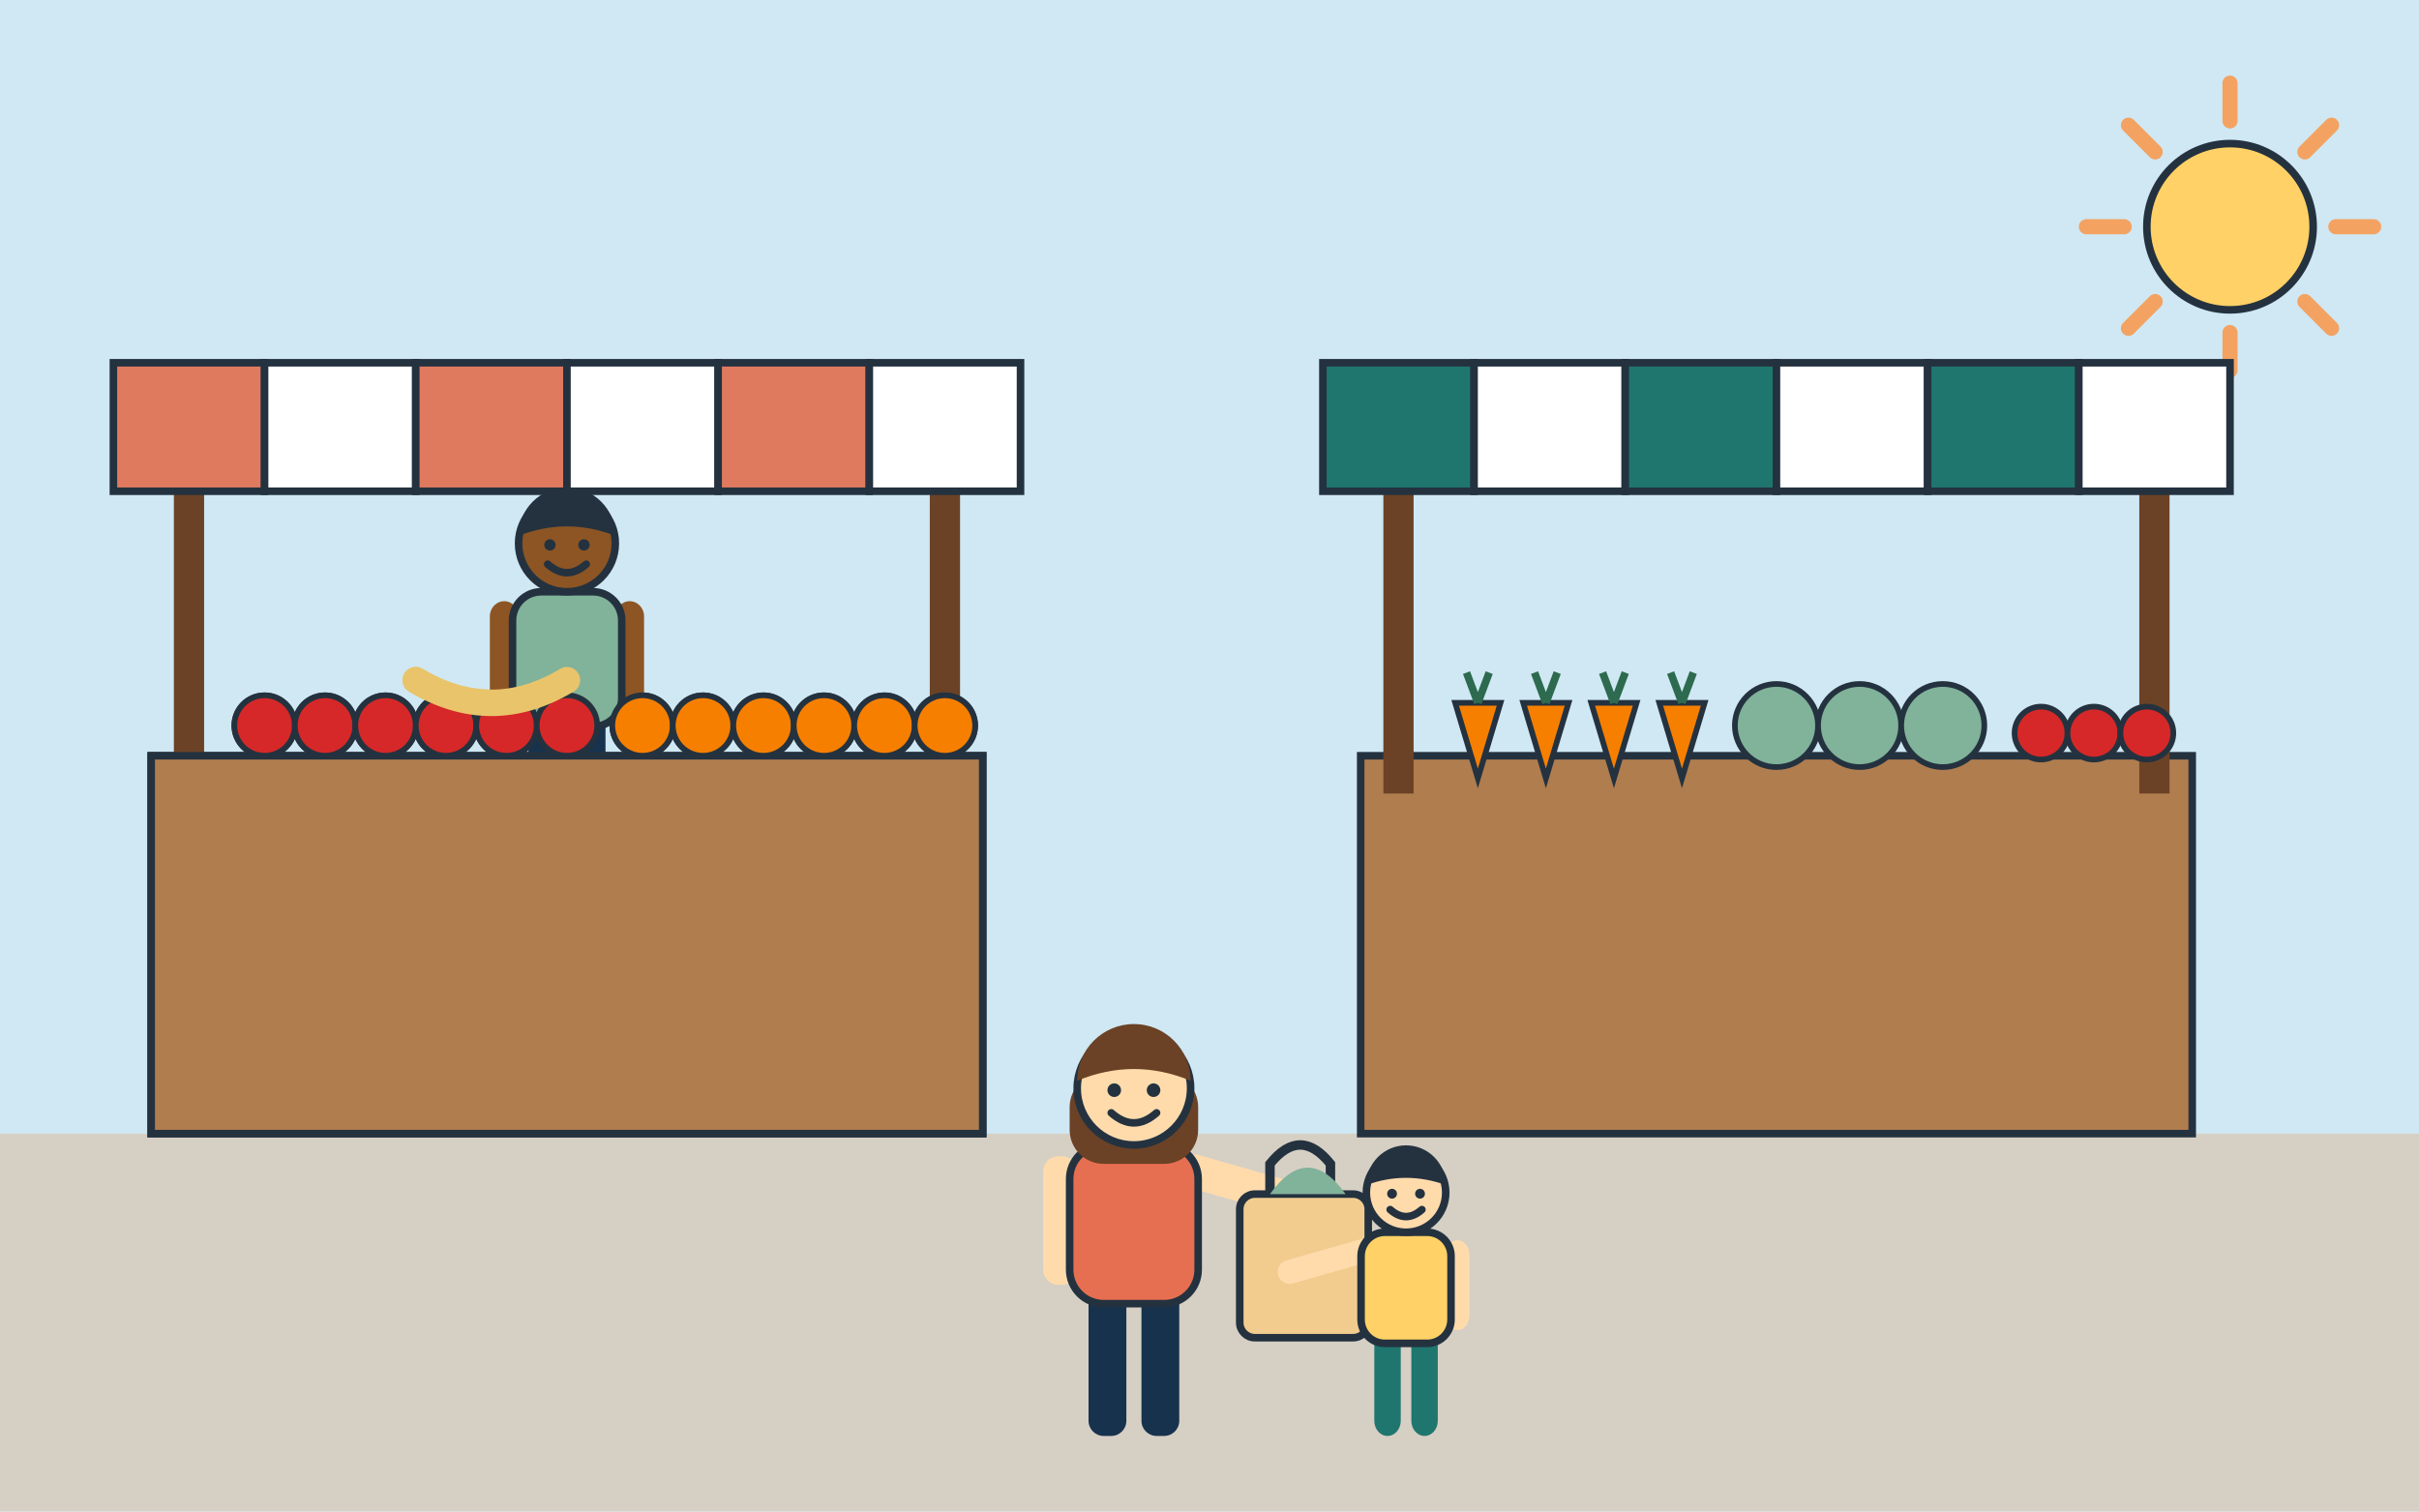
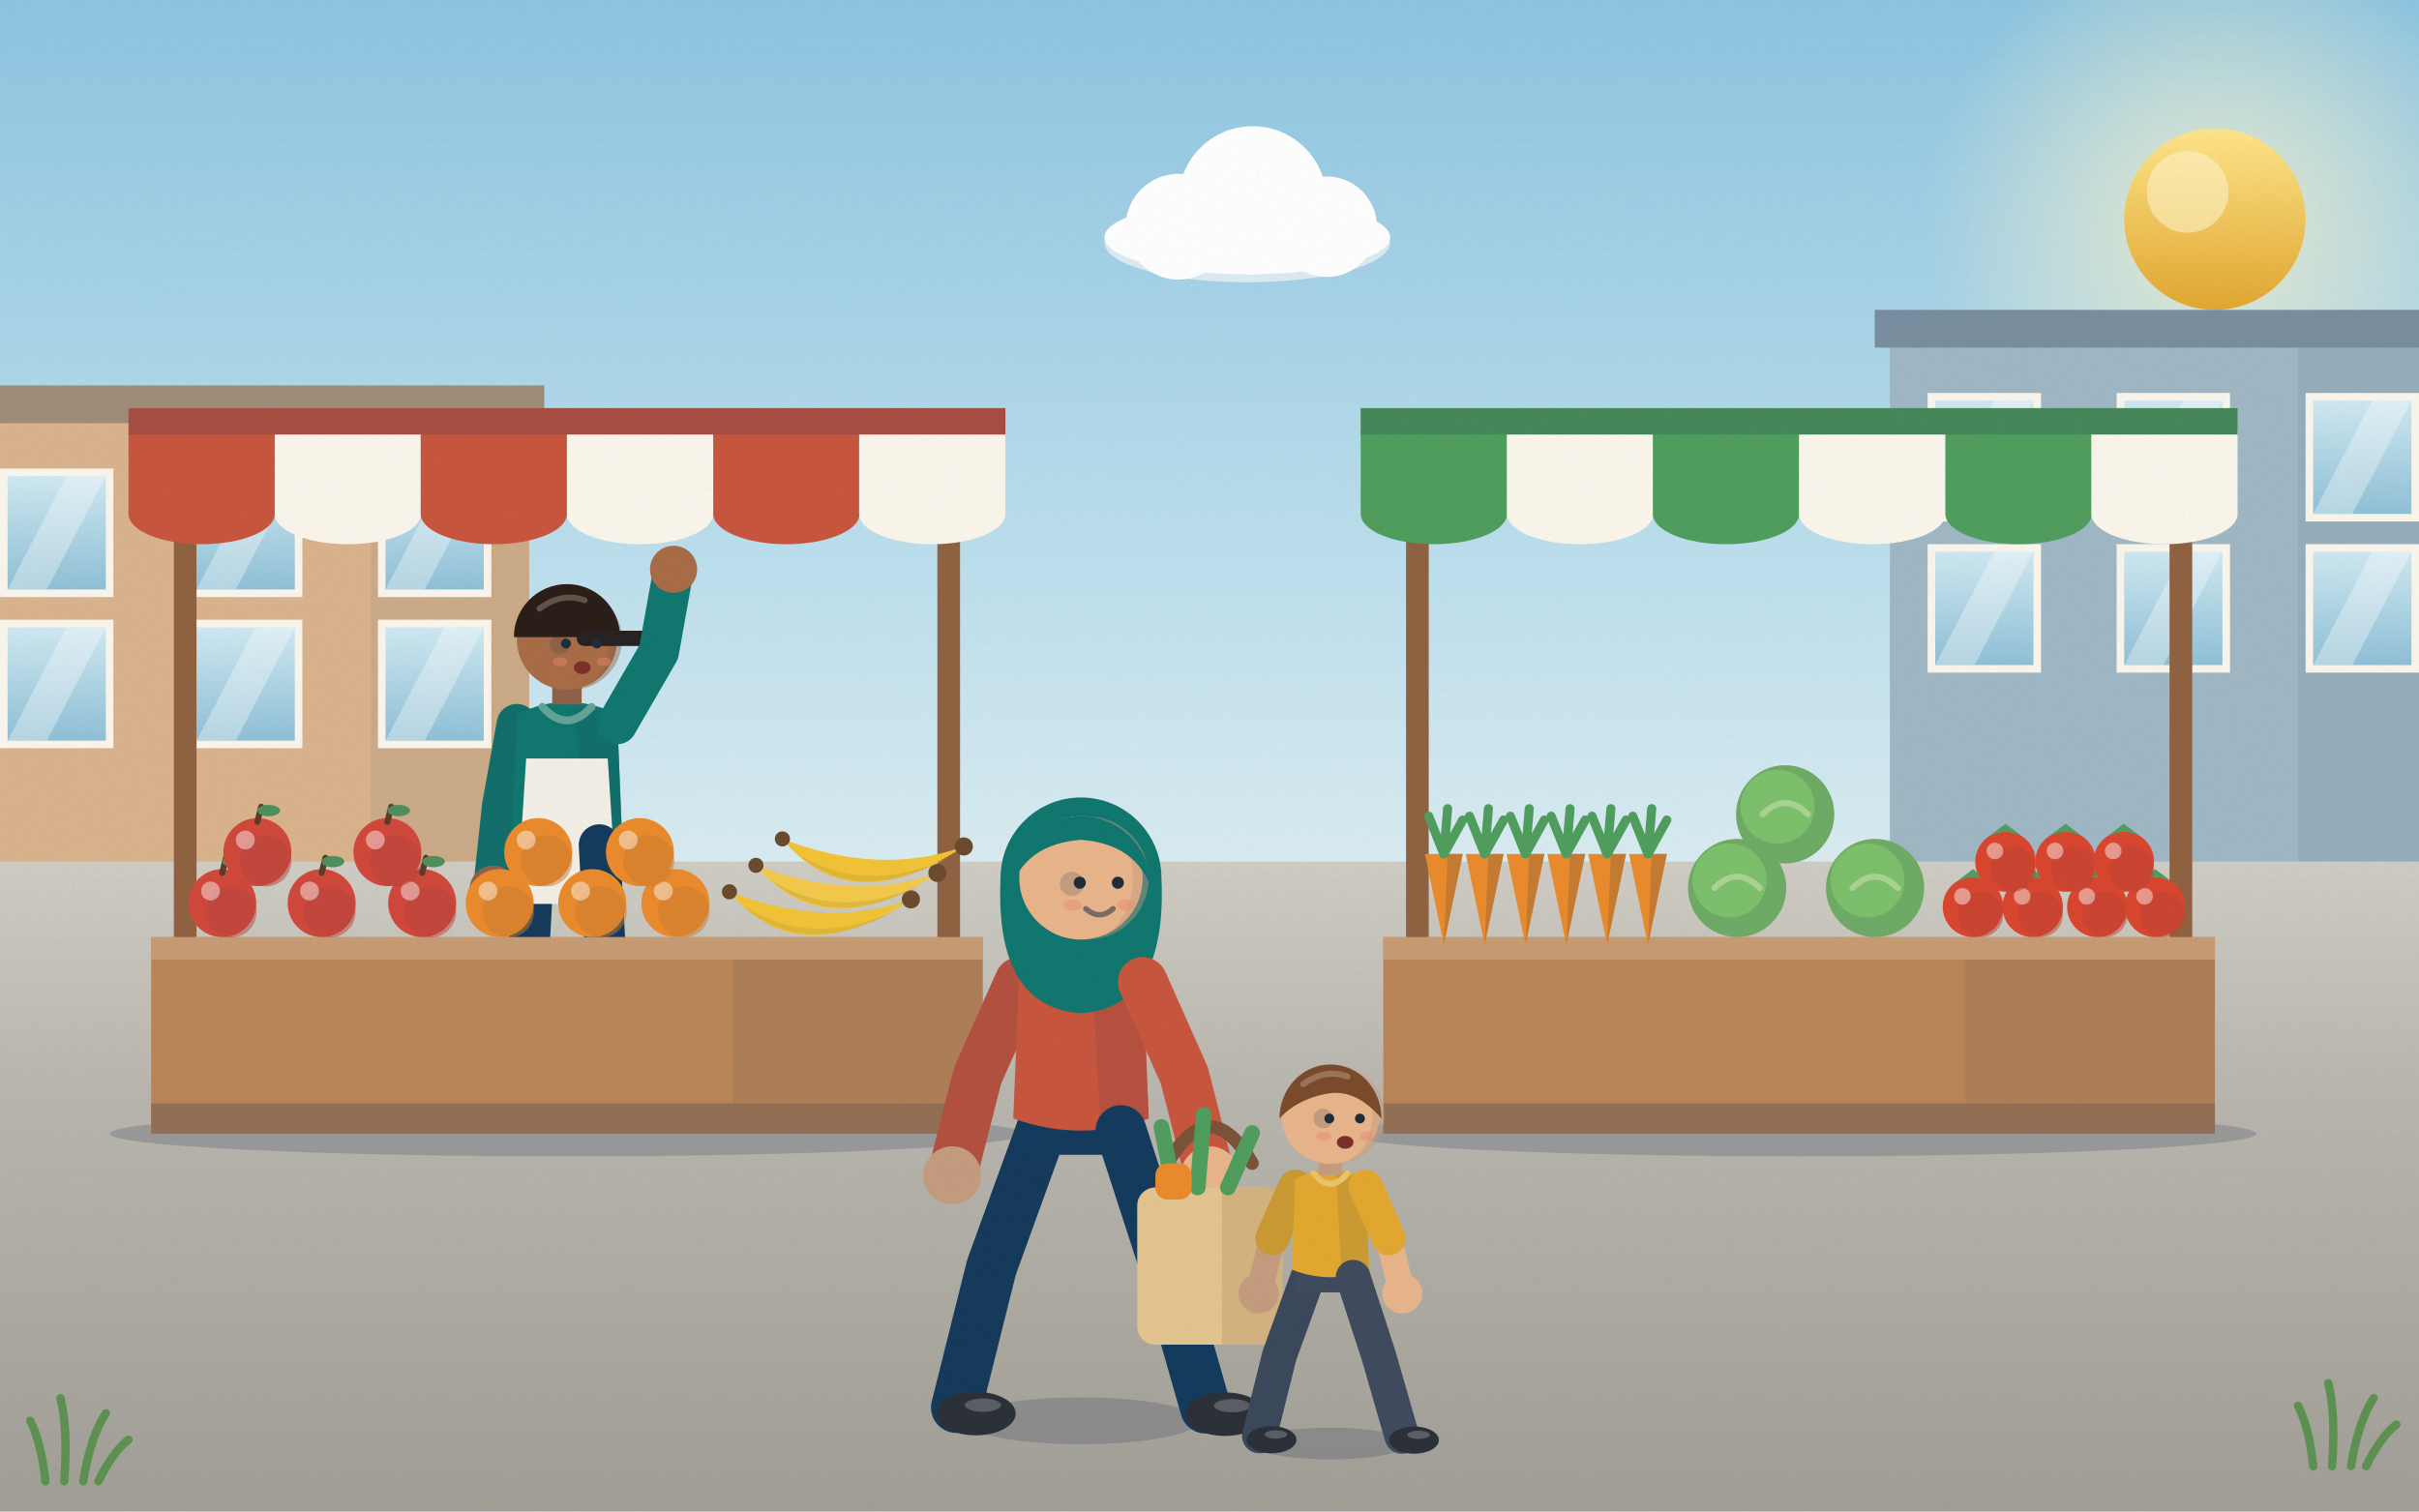
<svg xmlns="http://www.w3.org/2000/svg" viewBox="0 0 640 400" width="640" height="400" role="img">
-   <rect width="640" height="400" fill="#cfe8f3" />
-   <rect y="300" width="640" height="100" fill="#d6cfc4" />
-   <line x1="590" y1="32" x2="590" y2="22" stroke="#f4a261" stroke-width="4" stroke-linecap="round" transform="rotate(0 590 60)" />
-   <line x1="590" y1="32" x2="590" y2="22" stroke="#f4a261" stroke-width="4" stroke-linecap="round" transform="rotate(45 590 60)" />
-   <line x1="590" y1="32" x2="590" y2="22" stroke="#f4a261" stroke-width="4" stroke-linecap="round" transform="rotate(90 590 60)" />
-   <line x1="590" y1="32" x2="590" y2="22" stroke="#f4a261" stroke-width="4" stroke-linecap="round" transform="rotate(135 590 60)" />
-   <line x1="590" y1="32" x2="590" y2="22" stroke="#f4a261" stroke-width="4" stroke-linecap="round" transform="rotate(180 590 60)" />
-   <line x1="590" y1="32" x2="590" y2="22" stroke="#f4a261" stroke-width="4" stroke-linecap="round" transform="rotate(225 590 60)" />
-   <line x1="590" y1="32" x2="590" y2="22" stroke="#f4a261" stroke-width="4" stroke-linecap="round" transform="rotate(270 590 60)" />
-   <line x1="590" y1="32" x2="590" y2="22" stroke="#f4a261" stroke-width="4" stroke-linecap="round" transform="rotate(315 590 60)" />
-   <circle cx="590" cy="60" r="22" fill="#ffd166" stroke="#24323f" stroke-width="2" />
-   <rect x="40" y="200" width="220" height="100" fill="#b07d4f" stroke="#24323f" stroke-width="2" />
-   <rect x="46" y="120" width="8" height="90" fill="#6b4226" />
-   <rect x="246" y="120" width="8" height="90" fill="#6b4226" />
-   <rect x="30" y="96" width="40" height="34" fill="#e07a5f" stroke="#24323f" stroke-width="2" />
-   <rect x="70" y="96" width="40" height="34" fill="#ffffff" stroke="#24323f" stroke-width="2" />
-   <rect x="110" y="96" width="40" height="34" fill="#e07a5f" stroke="#24323f" stroke-width="2" />
-   <rect x="150" y="96" width="40" height="34" fill="#ffffff" stroke="#24323f" stroke-width="2" />
-   <rect x="190" y="96" width="40" height="34" fill="#e07a5f" stroke="#24323f" stroke-width="2" />
-   <rect x="230" y="96" width="40" height="34" fill="#ffffff" stroke="#24323f" stroke-width="2" />
-   <rect x="360" y="200" width="220" height="100" fill="#b07d4f" stroke="#24323f" stroke-width="2" />
-   <rect x="366" y="120" width="8" height="90" fill="#6b4226" />
-   <rect x="566" y="120" width="8" height="90" fill="#6b4226" />
-   <rect x="350" y="96" width="40" height="34" fill="#1f766f" stroke="#24323f" stroke-width="2" />
-   <rect x="390" y="96" width="40" height="34" fill="#ffffff" stroke="#24323f" stroke-width="2" />
-   <rect x="430" y="96" width="40" height="34" fill="#1f766f" stroke="#24323f" stroke-width="2" />
-   <rect x="470" y="96" width="40" height="34" fill="#ffffff" stroke="#24323f" stroke-width="2" />
-   <rect x="510" y="96" width="40" height="34" fill="#1f766f" stroke="#24323f" stroke-width="2" />
-   <rect x="550" y="96" width="40" height="34" fill="#ffffff" stroke="#24323f" stroke-width="2" />
-   <circle cx="70" cy="192" r="8" fill="#d62828" stroke="#24323f" stroke-width="1.5" />
-   <circle cx="170" cy="192" r="8" fill="#f77f00" stroke="#24323f" stroke-width="1.5" />
-   <circle cx="86" cy="192" r="8" fill="#d62828" stroke="#24323f" stroke-width="1.5" />
-   <circle cx="186" cy="192" r="8" fill="#f77f00" stroke="#24323f" stroke-width="1.5" />
-   <circle cx="102" cy="192" r="8" fill="#d62828" stroke="#24323f" stroke-width="1.5" />
-   <circle cx="202" cy="192" r="8" fill="#f77f00" stroke="#24323f" stroke-width="1.5" />
-   <circle cx="118" cy="192" r="8" fill="#d62828" stroke="#24323f" stroke-width="1.5" />
-   <circle cx="218" cy="192" r="8" fill="#f77f00" stroke="#24323f" stroke-width="1.5" />
-   <circle cx="134" cy="192" r="8" fill="#d62828" stroke="#24323f" stroke-width="1.5" />
-   <circle cx="234" cy="192" r="8" fill="#f77f00" stroke="#24323f" stroke-width="1.5" />
-   <circle cx="150" cy="192" r="8" fill="#d62828" stroke="#24323f" stroke-width="1.5" />
-   <circle cx="250" cy="192" r="8" fill="#f77f00" stroke="#24323f" stroke-width="1.5" />
-   <path d="M110 180 q20 12 40 0" stroke="#e9c46a" stroke-width="7" fill="none" stroke-linecap="round" />
-   <polygon points="385,186 397,186 391,206" fill="#f77f00" stroke="#24323f" stroke-width="1.5" />
-   <path d="M391 186 l-3 -8 M391 186 l3 -8" stroke="#2d6a4f" stroke-width="2" />
-   <polygon points="403,186 415,186 409,206" fill="#f77f00" stroke="#24323f" stroke-width="1.5" />
-   <path d="M409 186 l-3 -8 M409 186 l3 -8" stroke="#2d6a4f" stroke-width="2" />
-   <polygon points="421,186 433,186 427,206" fill="#f77f00" stroke="#24323f" stroke-width="1.5" />
-   <path d="M427 186 l-3 -8 M427 186 l3 -8" stroke="#2d6a4f" stroke-width="2" />
-   <polygon points="439,186 451,186 445,206" fill="#f77f00" stroke="#24323f" stroke-width="1.5" />
-   <path d="M445 186 l-3 -8 M445 186 l3 -8" stroke="#2d6a4f" stroke-width="2" />
-   <circle cx="470" cy="192" r="11" fill="#81b29a" stroke="#24323f" stroke-width="1.5" />
-   <circle cx="540" cy="194" r="7" fill="#d62828" stroke="#24323f" stroke-width="1.5" />
-   <circle cx="492" cy="192" r="11" fill="#81b29a" stroke="#24323f" stroke-width="1.5" />
-   <circle cx="554" cy="194" r="7" fill="#d62828" stroke="#24323f" stroke-width="1.5" />
-   <circle cx="514" cy="192" r="11" fill="#81b29a" stroke="#24323f" stroke-width="1.5" />
-   <circle cx="568" cy="194" r="7" fill="#d62828" stroke="#24323f" stroke-width="1.5" />
-   <rect x="139.8" y="188.0" width="8.5" height="34.0" rx="4" fill="#17324d" />
-   <rect x="151.7" y="188.0" width="8.5" height="34.0" rx="4" fill="#17324d" />
-   <rect x="129.6" y="159.1" width="7.6" height="28.9" rx="4" fill="#8d5524" />
-   <rect x="162.8" y="159.1" width="7.6" height="28.9" rx="4" fill="#8d5524" />
-   <rect x="135.6" y="156.6" width="28.9" height="35.7" rx="7.6" fill="#81b29a" stroke="#24323f" stroke-width="2" />
-   <circle cx="150.0" cy="143.8" r="12.8" fill="#8d5524" stroke="#24323f" stroke-width="2" />
-   <path d="M137.2 141.8 A12.8 12.8 0 0 1 162.8 141.8 Q150.0 136.8 137.2 141.8Z" fill="#24323f" />
-   <circle cx="145.5" cy="144.2" r="1.5" fill="#24323f" />
-   <circle cx="154.5" cy="144.2" r="1.5" fill="#24323f" />
-   <path d="M144.9 149.3 Q150.0 153.8 155.1 149.3" stroke="#24323f" stroke-width="2" fill="none" stroke-linecap="round" />
-   <rect x="40" y="200" width="220" height="100" fill="#b07d4f" stroke="#24323f" stroke-width="2" />
-   <circle cx="70" cy="192" r="8" fill="#d62828" stroke="#24323f" stroke-width="1.5" />
-   <circle cx="170" cy="192" r="8" fill="#f77f00" stroke="#24323f" stroke-width="1.5" />
-   <circle cx="86" cy="192" r="8" fill="#d62828" stroke="#24323f" stroke-width="1.5" />
-   <circle cx="186" cy="192" r="8" fill="#f77f00" stroke="#24323f" stroke-width="1.5" />
-   <circle cx="102" cy="192" r="8" fill="#d62828" stroke="#24323f" stroke-width="1.5" />
-   <circle cx="202" cy="192" r="8" fill="#f77f00" stroke="#24323f" stroke-width="1.5" />
-   <circle cx="118" cy="192" r="8" fill="#d62828" stroke="#24323f" stroke-width="1.5" />
-   <circle cx="218" cy="192" r="8" fill="#f77f00" stroke="#24323f" stroke-width="1.5" />
-   <circle cx="134" cy="192" r="8" fill="#d62828" stroke="#24323f" stroke-width="1.5" />
-   <circle cx="234" cy="192" r="8" fill="#f77f00" stroke="#24323f" stroke-width="1.5" />
-   <circle cx="150" cy="192" r="8" fill="#d62828" stroke="#24323f" stroke-width="1.5" />
-   <circle cx="250" cy="192" r="8" fill="#f77f00" stroke="#24323f" stroke-width="1.5" />
-   <path d="M110 180 q20 12 40 0" stroke="#e9c46a" stroke-width="7" fill="none" stroke-linecap="round" />
-   <rect x="288.0" y="340.0" width="10.0" height="40.0" rx="4" fill="#17324d" />
-   <rect x="302.0" y="340.0" width="10.0" height="40.0" rx="4" fill="#17324d" />
-   <rect x="276.0" y="306.0" width="9.0" height="34.0" rx="4" fill="#ffdbac" />
-   <line x1="316.0" y1="310.0" x2="344.0" y2="318.0" stroke="#ffdbac" stroke-width="9.0" stroke-linecap="round" />
-   <rect x="283.0" y="303.0" width="34.0" height="42.0" rx="9.0" fill="#e76f51" stroke="#24323f" stroke-width="2" />
-   <rect x="283.0" y="284.0" width="34.0" height="24.0" rx="9.0" fill="#6b4226" />
-   <circle cx="300.0" cy="288.0" r="15.0" fill="#ffdbac" stroke="#24323f" stroke-width="2" />
-   <path d="M285.0 286.0 A15.0 15.0 0 0 1 315.0 286.0 Q300.0 279.8 285.0 286.0Z" fill="#6b4226" />
-   <circle cx="294.8" cy="288.5" r="1.8" fill="#24323f" />
-   <circle cx="305.2" cy="288.5" r="1.8" fill="#24323f" />
-   <path d="M294.0 294.5 Q300.0 299.8 306.0 294.5" stroke="#24323f" stroke-width="2" fill="none" stroke-linecap="round" />
-   <path d="M336 318 l0 -10 q8 -10 16 0 l0 10" stroke="#24323f" stroke-width="2.5" fill="none" />
-   <rect x="328" y="316" width="34" height="38" rx="4" fill="#f2cc8f" stroke="#24323f" stroke-width="2" />
-   <path d="M336 316 q10 -14 20 0" fill="#81b29a" />
-   <rect x="363.6" y="352.0" width="7.0" height="28.0" rx="4" fill="#1f766f" />
-   <rect x="373.4" y="352.0" width="7.0" height="28.0" rx="4" fill="#1f766f" />
-   <line x1="360.8" y1="331.0" x2="341.2" y2="336.6" stroke="#ffdbac" stroke-width="6.3" stroke-linecap="round" />
-   <rect x="382.5" y="328.2" width="6.3" height="23.8" rx="4" fill="#ffdbac" />
-   <rect x="360.1" y="326.1" width="23.8" height="29.4" rx="6.3" fill="#ffd166" stroke="#24323f" stroke-width="2" />
-   <circle cx="372.0" cy="315.6" r="10.5" fill="#ffdbac" stroke="#24323f" stroke-width="2" />
-   <path d="M361.5 313.6 A10.5 10.5 0 0 1 382.5 313.6 Q372.0 309.8 361.5 313.6Z" fill="#24323f" />
-   <circle cx="368.3" cy="315.9" r="1.3" fill="#24323f" />
-   <circle cx="375.7" cy="315.9" r="1.3" fill="#24323f" />
-   <path d="M367.8 320.1 Q372.0 323.8 376.2 320.1" stroke="#24323f" stroke-width="2" fill="none" stroke-linecap="round" />
+   <defs>
+     <filter id="grain" x="0" y="0" width="100%" height="100%">
+       <feTurbulence type="fractalNoise" baseFrequency=".9" numOctaves="2" seed="7" stitchTiles="stitch" />
+       <feColorMatrix values="0 0 0 0 .1  0 0 0 0 .12  0 0 0 0 .16  0 0 0 .55 0" />
+       <feComposite in2="SourceGraphic" operator="in" />
+     </filter>
+     <linearGradient id="lg1" x1="0" y1="0" x2="0" y2="1">
+       <stop offset="0" stop-color="#8ec5e0" />
+       <stop offset="0.6" stop-color="#bfe0ee" />
+       <stop offset="1" stop-color="#e4f1f2" />
+     </linearGradient>
+     <radialGradient id="rg2" cx="0.5" cy="0.5" r="0.5">
+       <stop offset="0" stop-color="#fff4c9" stop-opacity="0.75" />
+       <stop offset="1" stop-color="#fff4c9" stop-opacity="0" />
+     </radialGradient>
+     <linearGradient id="lg3" x1="0" y1="0" x2="0" y2="1">
+       <stop offset="0" stop-color="#ffe58a" />
+       <stop offset="1" stop-color="#e2a72e" />
+     </linearGradient>
+     <linearGradient id="lg4" x1="0" y1="0" x2="0" y2="1">
+       <stop offset="0" stop-color="#cfe9f2" />
+       <stop offset="1" stop-color="#8fc0d6" />
+     </linearGradient>
+     <linearGradient id="lg5" x1="0" y1="0" x2="0" y2="1">
+       <stop offset="0" stop-color="#cfe9f2" />
+       <stop offset="1" stop-color="#8fc0d6" />
+     </linearGradient>
+     <linearGradient id="lg6" x1="0" y1="0" x2="0" y2="1">
+       <stop offset="0" stop-color="#cfe9f2" />
+       <stop offset="1" stop-color="#8fc0d6" />
+     </linearGradient>
+     <linearGradient id="lg7" x1="0" y1="0" x2="0" y2="1">
+       <stop offset="0" stop-color="#cfe9f2" />
+       <stop offset="1" stop-color="#8fc0d6" />
+     </linearGradient>
+     <linearGradient id="lg8" x1="0" y1="0" x2="0" y2="1">
+       <stop offset="0" stop-color="#cfe9f2" />
+       <stop offset="1" stop-color="#8fc0d6" />
+     </linearGradient>
+     <linearGradient id="lg9" x1="0" y1="0" x2="0" y2="1">
+       <stop offset="0" stop-color="#cfe9f2" />
+       <stop offset="1" stop-color="#8fc0d6" />
+     </linearGradient>
+     <linearGradient id="lg10" x1="0" y1="0" x2="0" y2="1">
+       <stop offset="0" stop-color="#cfe9f2" />
+       <stop offset="1" stop-color="#8fc0d6" />
+     </linearGradient>
+     <linearGradient id="lg11" x1="0" y1="0" x2="0" y2="1">
+       <stop offset="0" stop-color="#cfe9f2" />
+       <stop offset="1" stop-color="#8fc0d6" />
+     </linearGradient>
+     <linearGradient id="lg12" x1="0" y1="0" x2="0" y2="1">
+       <stop offset="0" stop-color="#cfe9f2" />
+       <stop offset="1" stop-color="#8fc0d6" />
+     </linearGradient>
+     <linearGradient id="lg13" x1="0" y1="0" x2="0" y2="1">
+       <stop offset="0" stop-color="#cfe9f2" />
+       <stop offset="1" stop-color="#8fc0d6" />
+     </linearGradient>
+     <linearGradient id="lg14" x1="0" y1="0" x2="0" y2="1">
+       <stop offset="0" stop-color="#cfe9f2" />
+       <stop offset="1" stop-color="#8fc0d6" />
+     </linearGradient>
+     <linearGradient id="lg15" x1="0" y1="0" x2="0" y2="1">
+       <stop offset="0" stop-color="#cfe9f2" />
+       <stop offset="1" stop-color="#8fc0d6" />
+     </linearGradient>
+     <linearGradient id="lg16" x1="0" y1="0" x2="0" y2="1">
+       <stop offset="0" stop-color="#cfccc4" />
+       <stop offset="0.35" stop-color="#b9b6ae" />
+       <stop offset="1" stop-color="#a19e96" />
+     </linearGradient>
+   </defs>
+   <g stroke-linejoin="round" stroke-linecap="round">
+     <rect x="0" y="0" width="640" height="260" fill="url(#lg1)" />
+     <g>
+       <circle cx="586" cy="58" r="76.8" fill="url(#rg2)" />
+       <circle cx="586" cy="58" r="24" fill="url(#lg3)" />
+       <circle cx="578.8" cy="50.8" r="10.8" fill="#fff6cf" opacity=".55" />
+     </g>
+     <g transform="translate(330 60) scale(0.7)">
+       <ellipse cx="0" cy="6" rx="54" ry="15" fill="#dcebf2" />
+       <circle cx="-26" cy="0" r="20" fill="#ffffff" />
+       <circle cx="2" cy="-10" r="28" fill="#ffffff" />
+       <circle cx="30" cy="0" r="19" fill="#ffffff" />
+       <ellipse cx="0" cy="4" rx="54" ry="14" fill="#ffffff" />
+       <ellipse cx="-6" cy="-16" rx="14" ry="8" fill="#ffffff" opacity=".8" />
+     </g>
+     <ellipse cx="65" cy="230" rx="84.0" ry="6" fill="#1c2f4a" opacity="0.18" />
+     <rect x="-10" y="110" width="150" height="120" fill="#d9b38c" />
+     <rect x="98" y="110" width="42.0" height="120" fill="#c2a384" opacity=".6" />
+     <rect x="-14" y="102" width="158" height="10" fill="#a08b78" />
+     <rect x="0" y="124" width="30" height="34" fill="#fbf6ec" />
+     <rect x="2" y="126" width="26" height="30" fill="url(#lg4)" />
+     <path d="M2 156 L17.6 126 L28 126 L12.4 156Z" fill="#ffffff" opacity=".35" />
+     <rect x="50" y="124" width="30" height="34" fill="#fbf6ec" />
+     <rect x="52" y="126" width="26" height="30" fill="url(#lg5)" />
+     <path d="M52 156 L67.6 126 L78 126 L62.4 156Z" fill="#ffffff" opacity=".35" />
+     <rect x="100" y="124" width="30" height="34" fill="#fbf6ec" />
+     <rect x="102" y="126" width="26" height="30" fill="url(#lg6)" />
+     <path d="M102 156 L117.6 126 L128 126 L112.4 156Z" fill="#ffffff" opacity=".35" />
+     <rect x="0" y="164" width="30" height="34" fill="#fbf6ec" />
+     <rect x="2" y="166" width="26" height="30" fill="url(#lg7)" />
+     <path d="M2 196 L17.6 166 L28 166 L12.4 196Z" fill="#ffffff" opacity=".35" />
+     <rect x="50" y="164" width="30" height="34" fill="#fbf6ec" />
+     <rect x="52" y="166" width="26" height="30" fill="url(#lg8)" />
+     <path d="M52 196 L67.6 166 L78 166 L62.4 196Z" fill="#ffffff" opacity=".35" />
+     <rect x="100" y="164" width="30" height="34" fill="#fbf6ec" />
+     <rect x="102" y="166" width="26" height="30" fill="url(#lg9)" />
+     <path d="M102 196 L117.6 166 L128 166 L112.4 196Z" fill="#ffffff" opacity=".35" />
+     <ellipse cx="575" cy="230" rx="84.0" ry="6" fill="#1c2f4a" opacity="0.18" />
+     <rect x="500" y="90" width="150" height="140" fill="#9fb7c4" />
+     <rect x="608" y="90" width="42.0" height="140" fill="#8fa7b5" opacity=".6" />
+     <rect x="496" y="82" width="158" height="10" fill="#788e9f" />
+     <rect x="510" y="104" width="30" height="34" fill="#fbf6ec" />
+     <rect x="512" y="106" width="26" height="30" fill="url(#lg10)" />
+     <path d="M512 136 L527.6 106 L538 106 L522.4 136Z" fill="#ffffff" opacity=".35" />
+     <rect x="560" y="104" width="30" height="34" fill="#fbf6ec" />
+     <rect x="562" y="106" width="26" height="30" fill="url(#lg11)" />
+     <path d="M562 136 L577.6 106 L588 106 L572.4 136Z" fill="#ffffff" opacity=".35" />
+     <rect x="610" y="104" width="30" height="34" fill="#fbf6ec" />
+     <rect x="612" y="106" width="26" height="30" fill="url(#lg12)" />
+     <path d="M612 136 L627.6 106 L638 106 L622.4 136Z" fill="#ffffff" opacity=".35" />
+     <rect x="510" y="144" width="30" height="34" fill="#fbf6ec" />
+     <rect x="512" y="146" width="26" height="30" fill="url(#lg13)" />
+     <path d="M512 176 L527.6 146 L538 146 L522.4 176Z" fill="#ffffff" opacity=".35" />
+     <rect x="560" y="144" width="30" height="34" fill="#fbf6ec" />
+     <rect x="562" y="146" width="26" height="30" fill="url(#lg14)" />
+     <path d="M562 176 L577.6 146 L588 146 L572.4 176Z" fill="#ffffff" opacity=".35" />
+     <rect x="610" y="144" width="30" height="34" fill="#fbf6ec" />
+     <rect x="612" y="146" width="26" height="30" fill="url(#lg15)" />
+     <path d="M612 176 L627.6 146 L638 146 L622.4 176Z" fill="#ffffff" opacity=".35" />
+     <rect x="0" y="228" width="640" height="172" fill="url(#lg16)" />
+     <ellipse cx="150" cy="300" rx="121.0" ry="6" fill="#1c2f4a" opacity="0.2" />
+     <rect x="46" y="130" width="6" height="170" fill="#8f6140" />
+     <rect x="248" y="130" width="6" height="170" fill="#8f6140" />
+     <ellipse cx="150" cy="286" rx="26.8" ry="5.4" fill="#1c2f4a" opacity="0.2" />
+     <g transform="translate(150 286) scale(1.3) translate(0 0)">
+       <path d="M-6.6 -48L-7.9 -24.0L-9.1 -0.1" fill="none" stroke="#13395a" stroke-width="8.4" stroke-linecap="round" stroke-linejoin="round" />
+       <ellipse cx="-5.9" cy="0.9" rx="6.6" ry="3.6" fill="#2a2f38" />
+       <ellipse cx="-4.7" cy="-0.5" rx="3" ry="1.1" fill="#ffffff" opacity=".22" />
+       <path d="M-10.2 -72.6L-13.2 -55.9L-15.0 -39.0" fill="none" stroke="#116d6a" stroke-width="8.2" stroke-linecap="round" stroke-linejoin="round" />
+       <circle cx="-15.0" cy="-39.0" r="4.8" fill="#8f6046" />
+       <rect x="-10.2" y="-54" width="20.5" height="10" fill="#123a5c" />
+       <path d="M-10.2 -74.6 Q0 -79.6 10.2 -74.6 L11.2 -50 Q0 -46 -11.2 -50Z" fill="#0f766e" />
+       <path d="M1.7 -75.6 Q10.2 -75.6 10.2 -74.6 L11.2 -50 Q5.0 -48 3.3 -48Z" fill="#116b68" opacity=".7" />
+       <path d="M-5.0 -76.1 Q0 -70.6 5.0 -76.1" fill="none" stroke="#63a396" stroke-width="1.6" />
+       <path d="M-8.3 -65.6 L8.3 -65.6 L10.2 -36 L-10.2 -36Z" fill="#f4efe6" />
+       <rect x="-3" y="-82.6" width="6" height="6" fill="#8f6046" />
+       <circle cx="0" cy="-89.8" r="10.2" fill="#a86b45" />
+       <path d="M1.0 -100 A10.2 10.2 0 0 1 1.0 -79.6 A7.6 10.2 0 0 0 1.0 -100Z" fill="#8f6046" opacity=".45" />
+       <circle cx="-1.5" cy="-88.8" r="2.0" fill="#8f6046" />
+       <path d="M-10.8 -90.3 A10.8 10.8 0 0 1 10.8 -90.3Z" fill="#2a1d17" />
+       <rect x="2.0" y="-91.6" width="15.8" height="3.1" fill="#272121" rx="1.5" />
+       <path d="M-5.6 -96.1 Q-1.0 -99.5 3.6 -97.8" fill="none" stroke="#8a7f71" stroke-width="1.2" opacity=".55" />
+       <circle cx="-0.2" cy="-89.0" r="1.0" fill="#1d2b3a" />
+       <circle cx="6.1" cy="-89.0" r="1.0" fill="#1d2b3a" />
+       <ellipse cx="-1.4" cy="-85.3" rx="1.5" ry="0.9" fill="#e98a6c" opacity=".45" />
+       <ellipse cx="7.5" cy="-85.3" rx="1.5" ry="0.9" fill="#e98a6c" opacity=".45" />
+       <ellipse cx="3.1" cy="-84.1" rx="1.7" ry="1.3" fill="#7a2f2a" />
+       <path d="M6.6 -48L7.9 -24.0L9.1 -0.1" fill="none" stroke="#123a5c" stroke-width="8.4" stroke-linecap="round" stroke-linejoin="round" />
+       <ellipse cx="12.3" cy="0.9" rx="6.6" ry="3.6" fill="#2b2f36" />
+       <ellipse cx="13.5" cy="-0.5" rx="3" ry="1.1" fill="#ffffff" opacity=".22" />
+       <path d="M10.2 -72.6L18.7 -87.3L21.7 -104.1" fill="none" stroke="#0f766e" stroke-width="8.2" stroke-linecap="round" stroke-linejoin="round" />
+       <circle cx="21.7" cy="-104.1" r="4.8" fill="#a86b45" />
+     </g>
+     <path d="M34 114 h38.7 v22 a19.3 8 0 0 1 -38.7 0Z" fill="#c8553d" />
+     <path d="M72.7 114 h38.7 v22 a19.3 8 0 0 1 -38.7 0Z" fill="#fbf6ec" />
+     <path d="M111.3 114 h38.7 v22 a19.3 8 0 0 1 -38.7 0Z" fill="#c8553d" />
+     <path d="M150 114 h38.7 v22 a19.3 8 0 0 1 -38.7 0Z" fill="#fbf6ec" />
+     <path d="M188.7 114 h38.7 v22 a19.3 8 0 0 1 -38.7 0Z" fill="#c8553d" />
+     <path d="M227.3 114 h38.7 v22 a19.3 8 0 0 1 -38.7 0Z" fill="#fbf6ec" />
+     <rect x="34" y="108" width="232" height="7" fill="#a64d40" />
+     <path d="M34 136 h232" fill="none" stroke="#9d4c40" stroke-width="0" />
+     <rect x="40" y="248" width="220" height="52" fill="#b98457" />
+     <rect x="40" y="248" width="220" height="6" fill="#c79b72" />
+     <rect x="194" y="254" width="66" height="46" fill="#a67a55" opacity=".6" />
+     <rect x="40" y="292" width="220" height="8" fill="#926f54" />
+     <circle cx="58.8" cy="239" r="9" fill="#d0473a" />
+     <circle cx="61.1" cy="241.3" r="6.8" fill="#b5433c" opacity=".5" />
+     <circle cx="55.7" cy="235.8" r="2.5" fill="#ffffff" opacity=".45" />
+     <path d="M58.8 231 l1 -4" fill="none" stroke="#5a3b26" stroke-width="1.6" stroke-linecap="round" stroke-linejoin="round" />
+     <ellipse cx="61.8" cy="228" rx="3" ry="1.5" fill="#4f8f5b" />
+     <circle cx="85.1" cy="239" r="9" fill="#d0473a" />
+     <circle cx="87.3" cy="241.3" r="6.8" fill="#b5433c" opacity=".5" />
+     <circle cx="81.9" cy="235.8" r="2.5" fill="#ffffff" opacity=".45" />
+     <path d="M85.1 231 l1 -4" fill="none" stroke="#5a3b26" stroke-width="1.6" stroke-linecap="round" stroke-linejoin="round" />
+     <ellipse cx="88.1" cy="228" rx="3" ry="1.5" fill="#4f8f5b" />
+     <circle cx="111.7" cy="239" r="9" fill="#d0473a" />
+     <circle cx="113.9" cy="241.3" r="6.8" fill="#b5433c" opacity=".5" />
+     <circle cx="108.5" cy="235.8" r="2.5" fill="#ffffff" opacity=".45" />
+     <path d="M111.7 231 l1 -4" fill="none" stroke="#5a3b26" stroke-width="1.6" stroke-linecap="round" stroke-linejoin="round" />
+     <ellipse cx="114.7" cy="228" rx="3" ry="1.5" fill="#4f8f5b" />
+     <circle cx="68.1" cy="225.5" r="9" fill="#d0473a" />
+     <circle cx="70.3" cy="227.8" r="6.8" fill="#b5433c" opacity=".5" />
+     <circle cx="64.9" cy="222.3" r="2.5" fill="#ffffff" opacity=".45" />
+     <path d="M68.1 217.5 l1 -4" fill="none" stroke="#5a3b26" stroke-width="1.6" stroke-linecap="round" stroke-linejoin="round" />
+     <ellipse cx="71.1" cy="214.5" rx="3" ry="1.5" fill="#4f8f5b" />
+     <circle cx="102.5" cy="225.5" r="9" fill="#d0473a" />
+     <circle cx="104.7" cy="227.8" r="6.8" fill="#b5433c" opacity=".5" />
+     <circle cx="99.3" cy="222.3" r="2.5" fill="#ffffff" opacity=".45" />
+     <path d="M102.5 217.5 l1 -4" fill="none" stroke="#5a3b26" stroke-width="1.6" stroke-linecap="round" stroke-linejoin="round" />
+     <ellipse cx="105.5" cy="214.5" rx="3" ry="1.5" fill="#4f8f5b" />
+     <circle cx="132.2" cy="239" r="9" fill="#ea8a2b" />
+     <circle cx="134.5" cy="241.3" r="6.8" fill="#cb7c30" opacity=".5" />
+     <circle cx="129.1" cy="235.8" r="2.5" fill="#ffffff" opacity=".45" />
+     <circle cx="156.7" cy="239" r="9" fill="#ea8a2b" />
+     <circle cx="159.0" cy="241.3" r="6.8" fill="#cb7c30" opacity=".5" />
+     <circle cx="153.6" cy="235.8" r="2.5" fill="#ffffff" opacity=".45" />
+     <circle cx="178.7" cy="239" r="9" fill="#ea8a2b" />
+     <circle cx="180.9" cy="241.3" r="6.8" fill="#cb7c30" opacity=".5" />
+     <circle cx="175.5" cy="235.8" r="2.5" fill="#ffffff" opacity=".45" />
+     <circle cx="142.4" cy="225.5" r="9" fill="#ea8a2b" />
+     <circle cx="144.6" cy="227.8" r="6.8" fill="#cb7c30" opacity=".5" />
+     <circle cx="139.2" cy="222.3" r="2.5" fill="#ffffff" opacity=".45" />
+     <circle cx="169.3" cy="225.5" r="9" fill="#ea8a2b" />
+     <circle cx="171.6" cy="227.8" r="6.8" fill="#cb7c30" opacity=".5" />
+     <circle cx="166.2" cy="222.3" r="2.5" fill="#ffffff" opacity=".45" />
+     <path d="M193 236 Q211 258 241 238 Q219 246 193 236Z" fill="#f2c335" />
+     <path d="M197 240 Q213 254 237 241 Q215 251 197 240Z" fill="#d2ad38" opacity=".6" />
+     <circle cx="241" cy="238" r="2.4" fill="#6b4a2c" />
+     <circle cx="193" cy="236" r="2" fill="#6b4a2c" />
+     <path d="M200 229 Q218 251 248 231 Q226 239 200 229Z" fill="#f4c94a" />
+     <path d="M204 233 Q220 247 244 234 Q222 244 204 233Z" fill="#d2ad38" opacity=".6" />
+     <circle cx="248" cy="231" r="2.4" fill="#6b4a2c" />
+     <circle cx="200" cy="229" r="2" fill="#6b4a2c" />
+     <path d="M207 222 Q225 244 255 224 Q233 232 207 222Z" fill="#f2c335" />
+     <path d="M211 226 Q227 240 251 227 Q229 237 211 226Z" fill="#d2ad38" opacity=".6" />
+     <circle cx="255" cy="224" r="2.4" fill="#6b4a2c" />
+     <circle cx="207" cy="222" r="2" fill="#6b4a2c" />
+     <ellipse cx="476" cy="300" rx="121.0" ry="6" fill="#1c2f4a" opacity="0.2" />
+     <rect x="372" y="130" width="6" height="170" fill="#8f6140" />
+     <rect x="574" y="130" width="6" height="170" fill="#8f6140" />
+     <path d="M360 114 h38.7 v22 a19.3 8 0 0 1 -38.7 0Z" fill="#4f9d5d" />
+     <path d="M398.7 114 h38.7 v22 a19.3 8 0 0 1 -38.7 0Z" fill="#fbf6ec" />
+     <path d="M437.3 114 h38.7 v22 a19.3 8 0 0 1 -38.7 0Z" fill="#4f9d5d" />
+     <path d="M476 114 h38.7 v22 a19.3 8 0 0 1 -38.7 0Z" fill="#fbf6ec" />
+     <path d="M514.7 114 h38.7 v22 a19.3 8 0 0 1 -38.7 0Z" fill="#4f9d5d" />
+     <path d="M553.3 114 h38.7 v22 a19.3 8 0 0 1 -38.7 0Z" fill="#fbf6ec" />
+     <rect x="360" y="108" width="232" height="7" fill="#458759" />
+     <path d="M360 136 h232" fill="none" stroke="#428258" stroke-width="0" />
+     <rect x="366" y="248" width="220" height="52" fill="#b98457" />
+     <rect x="366" y="248" width="220" height="6" fill="#c79b72" />
+     <rect x="520" y="254" width="66" height="46" fill="#a67a55" opacity=".6" />
+     <rect x="366" y="292" width="220" height="8" fill="#926f54" />
+     <path d="M377 226 L387 226 L382 250Z" fill="#ea8a2b" />
+     <path d="M383 226 L387 226 L382 250Z" fill="#c57a31" />
+     <path d="M382 226 l-4 -10 M382 226 l1 -12 M382 226 l5 -9" fill="none" stroke="#4f9d5d" stroke-width="2.4" stroke-linecap="round" stroke-linejoin="round" />
+     <path d="M387.8 226 L397.8 226 L392.8 250Z" fill="#ea8a2b" />
+     <path d="M393.8 226 L397.8 226 L392.8 250Z" fill="#c57a31" />
+     <path d="M392.8 226 l-4 -10 M392.8 226 l1 -12 M392.8 226 l5 -9" fill="none" stroke="#4f9d5d" stroke-width="2.4" stroke-linecap="round" stroke-linejoin="round" />
+     <path d="M398.6 226 L408.6 226 L403.6 250Z" fill="#ea8a2b" />
+     <path d="M404.6 226 L408.6 226 L403.6 250Z" fill="#c57a31" />
+     <path d="M403.6 226 l-4 -10 M403.6 226 l1 -12 M403.6 226 l5 -9" fill="none" stroke="#4f9d5d" stroke-width="2.4" stroke-linecap="round" stroke-linejoin="round" />
+     <path d="M409.4 226 L419.4 226 L414.4 250Z" fill="#ea8a2b" />
+     <path d="M415.4 226 L419.4 226 L414.4 250Z" fill="#c57a31" />
+     <path d="M414.4 226 l-4 -10 M414.4 226 l1 -12 M414.4 226 l5 -9" fill="none" stroke="#4f9d5d" stroke-width="2.4" stroke-linecap="round" stroke-linejoin="round" />
+     <path d="M420.2 226 L430.2 226 L425.2 250Z" fill="#ea8a2b" />
+     <path d="M426.2 226 L430.2 226 L425.2 250Z" fill="#c57a31" />
+     <path d="M425.2 226 l-4 -10 M425.2 226 l1 -12 M425.2 226 l5 -9" fill="none" stroke="#4f9d5d" stroke-width="2.4" stroke-linecap="round" stroke-linejoin="round" />
+     <path d="M431 226 L441 226 L436 250Z" fill="#ea8a2b" />
+     <path d="M437 226 L441 226 L436 250Z" fill="#c57a31" />
+     <path d="M436 226 l-4 -10 M436 226 l1 -12 M436 226 l5 -9" fill="none" stroke="#4f9d5d" stroke-width="2.4" stroke-linecap="round" stroke-linejoin="round" />
+     <circle cx="459.6" cy="235" r="13" fill="#6eaa65" />
+     <circle cx="457.6" cy="233" r="9.8" fill="#7cc06a" />
+     <path d="M453.6 235 q6 -6 12 0" fill="none" stroke="#aad393" stroke-width="1.6" stroke-linecap="round" stroke-linejoin="round" />
+     <circle cx="496.1" cy="235" r="13" fill="#6eaa65" />
+     <circle cx="494.1" cy="233" r="9.8" fill="#7cc06a" />
+     <path d="M490.1 235 q6 -6 12 0" fill="none" stroke="#aad393" stroke-width="1.6" stroke-linecap="round" stroke-linejoin="round" />
+     <circle cx="472.3" cy="215.5" r="13" fill="#6eaa65" />
+     <circle cx="470.3" cy="213.5" r="9.8" fill="#7cc06a" />
+     <path d="M466.3 215.5 q6 -6 12 0" fill="none" stroke="#aad393" stroke-width="1.6" stroke-linecap="round" stroke-linejoin="round" />
+     <circle cx="522.0" cy="240" r="8" fill="#d9452e" />
+     <circle cx="524.0" cy="242" r="6" fill="#bd4232" opacity=".5" />
+     <circle cx="519.2" cy="237.2" r="2.2" fill="#ffffff" opacity=".45" />
+     <path d="M518.0 233 l4 -3 l4 3 l-4 -1Z" fill="#4f9d5d" />
+     <circle cx="537.8" cy="240" r="8" fill="#d9452e" />
+     <circle cx="539.8" cy="242" r="6" fill="#bd4232" opacity=".5" />
+     <circle cx="535.0" cy="237.2" r="2.2" fill="#ffffff" opacity=".45" />
+     <path d="M533.8 233 l4 -3 l4 3 l-4 -1Z" fill="#4f9d5d" />
+     <circle cx="554.9" cy="240" r="8" fill="#d9452e" />
+     <circle cx="556.9" cy="242" r="6" fill="#bd4232" opacity=".5" />
+     <circle cx="552.1" cy="237.2" r="2.2" fill="#ffffff" opacity=".45" />
+     <path d="M550.9 233 l4 -3 l4 3 l-4 -1Z" fill="#4f9d5d" />
+     <circle cx="570.2" cy="240" r="8" fill="#d9452e" />
+     <circle cx="572.2" cy="242" r="6" fill="#bd4232" opacity=".5" />
+     <circle cx="567.4" cy="237.2" r="2.2" fill="#ffffff" opacity=".45" />
+     <path d="M566.2 233 l4 -3 l4 3 l-4 -1Z" fill="#4f9d5d" />
+     <circle cx="530.6" cy="228" r="8" fill="#d9452e" />
+     <circle cx="532.6" cy="230" r="6" fill="#bd4232" opacity=".5" />
+     <circle cx="527.8" cy="225.2" r="2.2" fill="#ffffff" opacity=".45" />
+     <path d="M526.6 221 l4 -3 l4 3 l-4 -1Z" fill="#4f9d5d" />
+     <circle cx="546.5" cy="228" r="8" fill="#d9452e" />
+     <circle cx="548.5" cy="230" r="6" fill="#bd4232" opacity=".5" />
+     <circle cx="543.7" cy="225.2" r="2.2" fill="#ffffff" opacity=".45" />
+     <path d="M542.5 221 l4 -3 l4 3 l-4 -1Z" fill="#4f9d5d" />
+     <circle cx="561.9" cy="228" r="8" fill="#d9452e" />
+     <circle cx="563.9" cy="230" r="6" fill="#bd4232" opacity=".5" />
+     <circle cx="559.1" cy="225.2" r="2.2" fill="#ffffff" opacity=".45" />
+     <path d="M557.9 221 l4 -3 l4 3 l-4 -1Z" fill="#4f9d5d" />
+     <ellipse cx="286" cy="376" rx="31.2" ry="6.2" fill="#1c2f4a" opacity="0.2" />
+     <g transform="translate(286 376) scale(1.6) translate(0 0)">
+       <path d="M-6.6 -48L-14.8 -25.4L-20.6 -2.2" fill="none" stroke="#13395a" stroke-width="8.4" stroke-linecap="round" stroke-linejoin="round" />
+       <ellipse cx="-17.4" cy="-1.2" rx="6.6" ry="3.6" fill="#2a2f38" />
+       <ellipse cx="-16.2" cy="-2.6" rx="3" ry="1.1" fill="#ffffff" opacity=".22" />
+       <path d="M-10.2 -72.6L-17.1 -57.1L-21.3 -40.6" fill="none" stroke="#b3503f" stroke-width="8.2" stroke-linecap="round" stroke-linejoin="round" />
+       <circle cx="-21.3" cy="-40.6" r="4.8" fill="#c49c7e" />
+       <rect x="-10.2" y="-54" width="20.5" height="10" fill="#123a5c" />
+       <path d="M-10.2 -74.6 Q0 -79.6 10.2 -74.6 L11.2 -50 Q0 -46 -11.2 -50Z" fill="#c8553d" />
+       <path d="M1.7 -75.6 Q10.2 -75.6 10.2 -74.6 L11.2 -50 Q5.0 -48 3.3 -48Z" fill="#ac4f3f" opacity=".7" />
+       <path d="M-5.0 -76.1 Q0 -70.6 5.0 -76.1" fill="none" stroke="#db8d76" stroke-width="1.6" />
+       <rect x="-3" y="-82.6" width="6" height="6" fill="#c49c7e" />
+       <path d="M-13.3 -89.8 Q-14.3 -68.4 0 -67.4 Q14.3 -68.4 13.3 -89.8 A13.3 13.3 0 0 0 -13.3 -89.8Z" fill="#0f766e" />
+       <circle cx="0" cy="-89.8" r="10.2" fill="#e9b48a" />
+       <path d="M1.0 -100 A10.2 10.2 0 0 1 1.0 -79.6 A7.6 10.2 0 0 0 1.0 -100Z" fill="#c49c7e" opacity=".45" />
+       <circle cx="-1.5" cy="-88.8" r="2.0" fill="#c49c7e" />
+       <path d="M-11.7 -87.8 A11.7 12.2 0 0 1 11.7 -87.8 Q9.2 -95.4 0 -96.1 Q-9.2 -95.4 -11.7 -87.8Z" fill="#0f766e" />
+       <circle cx="-0.2" cy="-89.0" r="1.0" fill="#1d2b3a" />
+       <circle cx="6.1" cy="-89.0" r="1.0" fill="#1d2b3a" />
+       <ellipse cx="-1.4" cy="-85.3" rx="1.5" ry="0.9" fill="#e98a6c" opacity=".45" />
+       <ellipse cx="7.5" cy="-85.3" rx="1.5" ry="0.9" fill="#e98a6c" opacity=".45" />
+       <path d="M0.8 -84.7 Q3.1 -82.7 5.3 -84.7" fill="none" stroke="#786b67" stroke-width="0.9" stroke-linecap="round" stroke-linejoin="round" />
+       <path d="M6.6 -48L14.0 -25.2L20.6 -2.1" fill="none" stroke="#123a5c" stroke-width="8.4" stroke-linecap="round" stroke-linejoin="round" />
+       <ellipse cx="23.8" cy="-1.1" rx="6.6" ry="3.6" fill="#2b2f36" />
+       <ellipse cx="25.0" cy="-2.5" rx="3" ry="1.1" fill="#ffffff" opacity=".22" />
+       <path d="M10.2 -72.6L17.1 -57.1L21.3 -40.6" fill="none" stroke="#c8553d" stroke-width="8.2" stroke-linecap="round" stroke-linejoin="round" />
+       <circle cx="21.3" cy="-40.6" r="4.8" fill="#e9b48a" />
+       <g transform="translate(21.3 -40.6)">
+         <g>
+           <path d="M-7 -2 q7 -12 14 0" fill="none" stroke="#7a5236" stroke-width="2.2" stroke-linecap="round" stroke-linejoin="round" />
+           <g transform="translate(0 14)">
+             <rect x="-12" y="-12" width="24" height="26" fill="#e3c48f" rx="3" />
+             <rect x="2" y="-12" width="10" height="26" fill="#cfae78" opacity=".8" />
+             <path d="M-6 -12 l-2 -10 M-2 -12 l1 -12 M3 -12 l4 -9" fill="none" stroke="#4f9d5d" stroke-width="2.6" stroke-linecap="round" stroke-linejoin="round" />
+             <rect x="-9" y="-16" width="6" height="6" fill="#ea8a2b" rx="2" />
+           </g>
+         </g>
+       </g>
+     </g>
+     <ellipse cx="352" cy="382" rx="20.8" ry="4.2" fill="#1c2f4a" opacity="0.2" />
+     <g transform="translate(352 382) scale(1.0) translate(0 0)">
+       <path d="M-6 -44L-13.5 -23.3L-18.8 -2.0" fill="none" stroke="#3a475a" stroke-width="9.2" stroke-linecap="round" stroke-linejoin="round" />
+       <ellipse cx="-15.6" cy="-1.0" rx="6.6" ry="3.6" fill="#2a2f38" />
+       <ellipse cx="-14.4" cy="-2.4" rx="3" ry="1.1" fill="#ffffff" opacity=".22" />
+       <path d="M-9.3 -68L-15.4 -54.3L-19.0 -39.7" fill="none" stroke="#c49c7e" stroke-width="6.9" stroke-linecap="round" stroke-linejoin="round" />
+       <path d="M-9.3 -68L-15.4 -54.3" fill="none" stroke="#ca9931" stroke-width="9" stroke-linecap="round" stroke-linejoin="round" />
+       <circle cx="-19.0" cy="-39.7" r="5.3" fill="#c49c7e" />
+       <rect x="-9.3" y="-50" width="18.6" height="10" fill="#3e4a5c" />
+       <path d="M-9.3 -70 Q0 -75 9.3 -70 L10.2 -46 Q0 -42 -10.2 -46Z" fill="#e2a72e" />
+       <path d="M1.5 -71 Q9.3 -71 9.3 -70 L10.2 -46 Q4.5 -44 3 -44Z" fill="#c29432" opacity=".7" />
+       <path d="M-4.5 -71.5 Q0 -66 4.5 -71.5" fill="none" stroke="#ecc36c" stroke-width="1.6" />
+       <rect x="-3" y="-77" width="6" height="6" fill="#c49c7e" />
+       <circle cx="0" cy="-87" r="13" fill="#e9b48a" />
+       <path d="M1.3 -100 A13 13 0 0 1 1.3 -74 A9.8 13 0 0 0 1.3 -100Z" fill="#c49c7e" opacity=".45" />
+       <circle cx="-1.9" cy="-86" r="2.6" fill="#c49c7e" />
+       <path d="M-13.5 -86 A13.5 14.3 0 0 1 13.5 -86 Q6.5 -94.2 -1.3 -92.5 Q-9.1 -90.9 -13.5 -86Z" fill="#7a4a2a" />
+       <path d="M-7.2 -95.1 Q-1.3 -99.3 4.5 -97.1" fill="none" stroke="#b6977c" stroke-width="1.6" opacity=".55" />
+       <circle cx="-0.3" cy="-86.0" r="1.3" fill="#1d2b3a" />
+       <circle cx="7.8" cy="-86.0" r="1.3" fill="#1d2b3a" />
+       <ellipse cx="-1.8" cy="-81.3" rx="1.9" ry="1.2" fill="#e98a6c" opacity=".45" />
+       <ellipse cx="9.6" cy="-81.3" rx="1.9" ry="1.2" fill="#e98a6c" opacity=".45" />
+       <ellipse cx="3.9" cy="-79.7" rx="2.2" ry="1.7" fill="#7a2f2a" />
+       <path d="M6 -44L12.8 -23.1L18.9 -1.9" fill="none" stroke="#3e4a5c" stroke-width="9.2" stroke-linecap="round" stroke-linejoin="round" />
+       <ellipse cx="22.1" cy="-0.9" rx="6.6" ry="3.6" fill="#2b2f36" />
+       <ellipse cx="23.3" cy="-2.3" rx="3" ry="1.1" fill="#ffffff" opacity=".22" />
+       <path d="M9.3 -68L15.4 -54.3L19.0 -39.7" fill="none" stroke="#e9b48a" stroke-width="6.9" stroke-linecap="round" stroke-linejoin="round" />
+       <path d="M9.3 -68L15.4 -54.3" fill="none" stroke="#e2a72e" stroke-width="9" stroke-linecap="round" stroke-linejoin="round" />
+       <circle cx="19.0" cy="-39.7" r="5.3" fill="#e9b48a" />
+     </g>
+     <g transform="translate(20 392)">
+       <path d="M-8 0 Q-9 -10 -12 -16M-3 0 Q-2 -14 -4 -22M2 0 Q4 -12 8 -18M6 0 Q10 -8 14 -11" fill="none" stroke="#5c9150" stroke-width="2.2" stroke-linecap="round" stroke-linejoin="round" />
+     </g>
+     <g transform="translate(620 388)">
+       <path d="M-8 0 Q-9 -10 -12 -16M-3 0 Q-2 -14 -4 -22M2 0 Q4 -12 8 -18M6 0 Q10 -8 14 -11" fill="none" stroke="#5c9150" stroke-width="2.2" stroke-linecap="round" stroke-linejoin="round" />
+     </g>
+   </g>
+   <rect width="640" height="400" filter="url(#grain)" opacity=".07" />
</svg>
